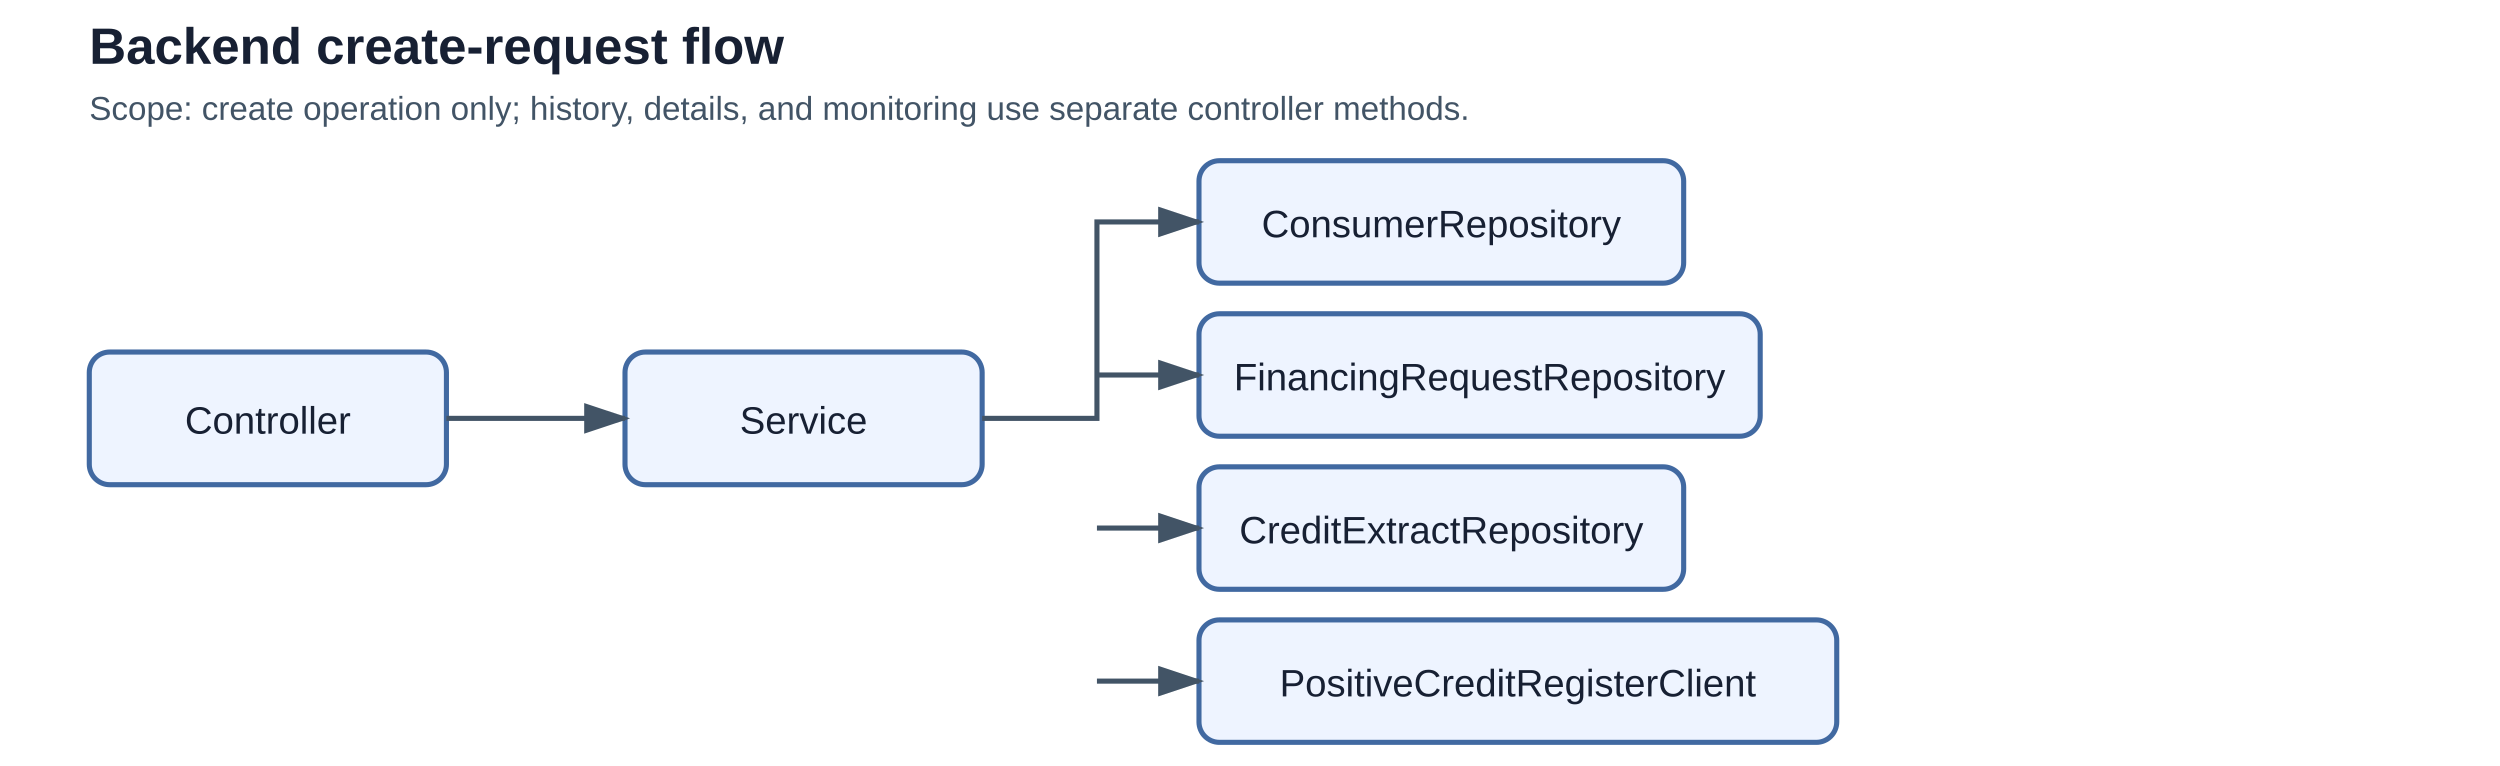
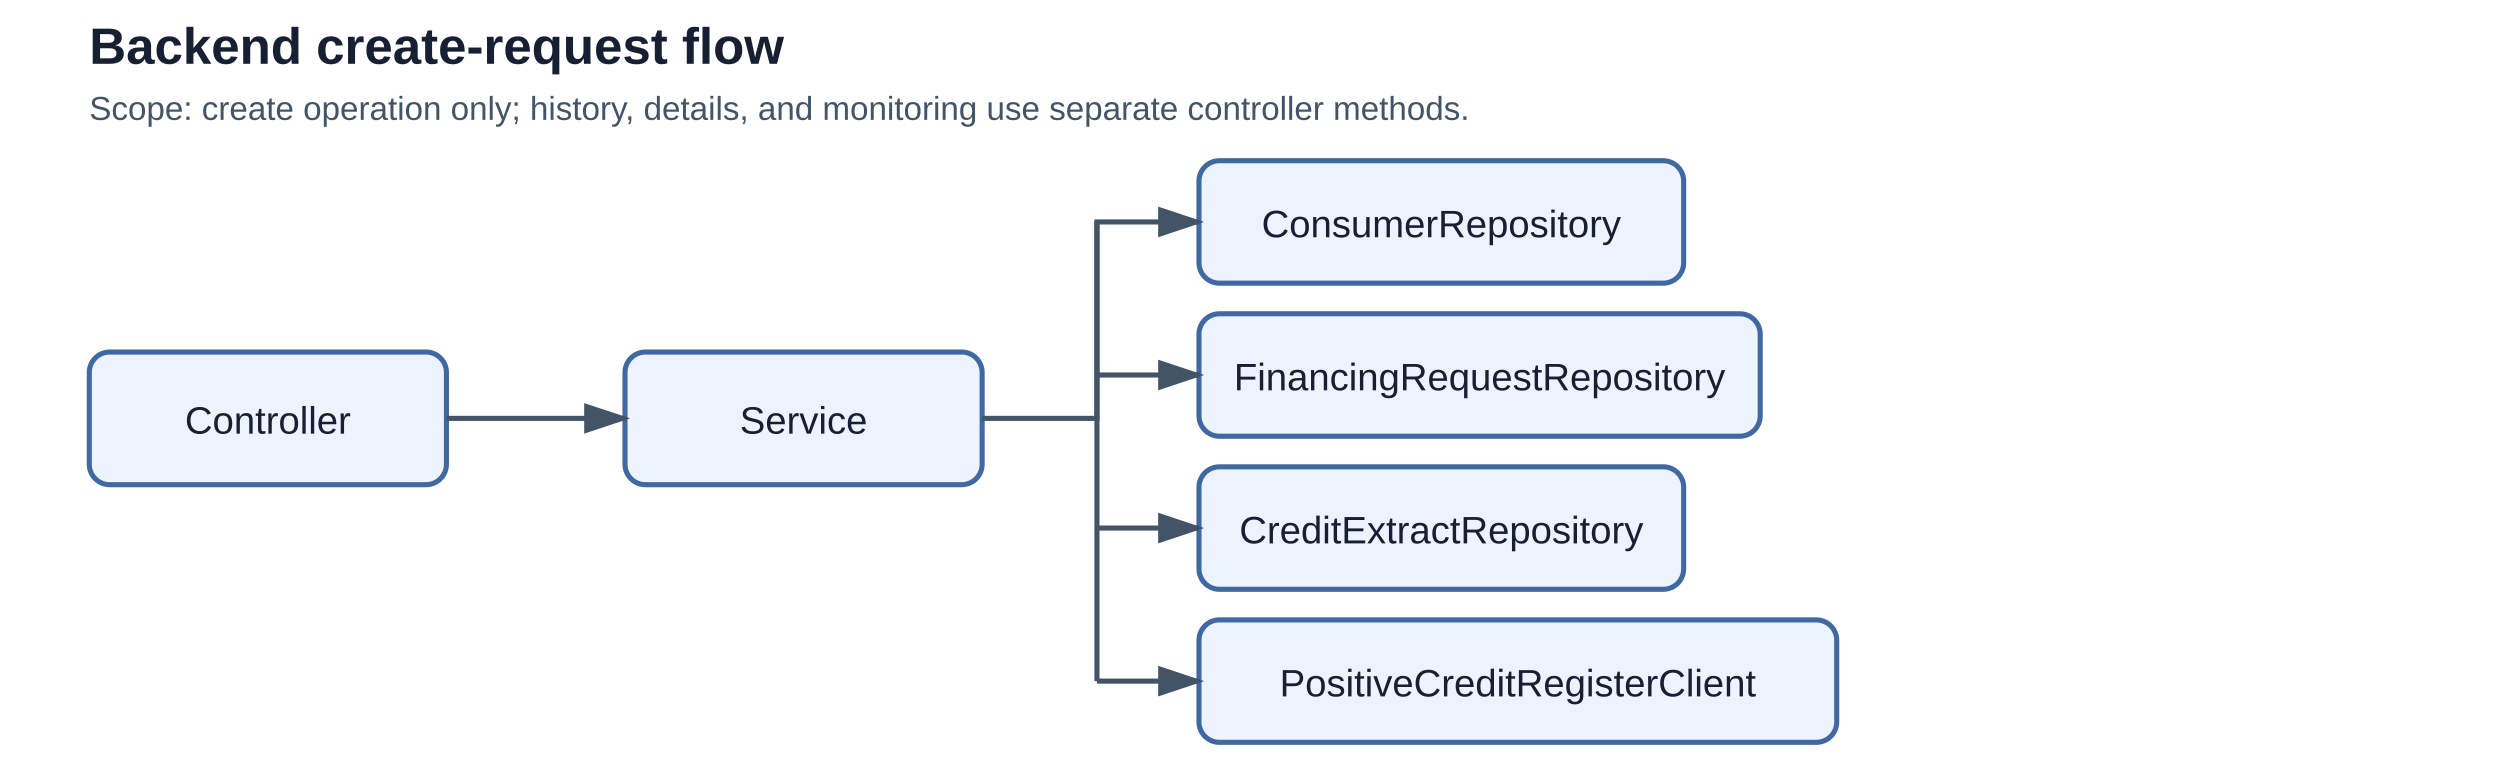
<svg xmlns="http://www.w3.org/2000/svg" width="980" height="300" viewBox="0 0 980 300" role="img" aria-labelledby="title description">
  <style>
    text{font:15px Arial,sans-serif;fill:#172033}
    .heading{font-size:20px;font-weight:bold}
    .scope{font-size:13px;fill:#425466}
    .box{fill:#eef4ff;stroke:#4169a1;stroke-width:2}
    .line{stroke:#425466;stroke-width:2;fill:none;marker-end:url(#arrow)}
  </style>
  <defs>
    <marker id="arrow" markerWidth="10" markerHeight="10" refX="8" refY="3" orient="auto">
      <path d="M0,0 L9,3 L0,6 z" fill="#425466" />
    </marker>
  </defs>
  <text class="heading" x="35" y="25">Backend create-request flow</text>
  <text class="scope" x="35" y="47">Scope: create operation only; history, details, and monitoring use separate controller methods.</text>
  <g transform="translate(0 38)">
    <rect class="box" x="35" y="100" width="140" height="52" rx="8" />
    <text x="105" y="132" text-anchor="middle">Controller</text>
    <rect class="box" x="245" y="100" width="140" height="52" rx="8" />
    <text x="315" y="132" text-anchor="middle">Service</text>
    <rect class="box" x="470" y="25" width="190" height="48" rx="8" />
    <text x="565" y="55" text-anchor="middle">ConsumerRepository</text>
    <rect class="box" x="470" y="85" width="220" height="48" rx="8" />
    <text x="580" y="115" text-anchor="middle">FinancingRequestRepository</text>
    <rect class="box" x="470" y="145" width="190" height="48" rx="8" />
    <text x="565" y="175" text-anchor="middle">CreditExtractRepository</text>
    <rect class="box" x="470" y="205" width="250" height="48" rx="8" />
    <text x="595" y="235" text-anchor="middle">PositiveCreditRegisterClient</text>
    <path class="line" d="M175 126 H245" />
    <path class="line" d="M385 126 H430 V49 H470" />
    <path class="line" d="M430 109 H470" />
    <path class="line" d="M430 169 H470" />
    <path class="line" d="M430 229 H470" />
+     <path d="M430 49 V229" stroke="#425466" stroke-width="2" fill="none" />
  </g>
</svg>
